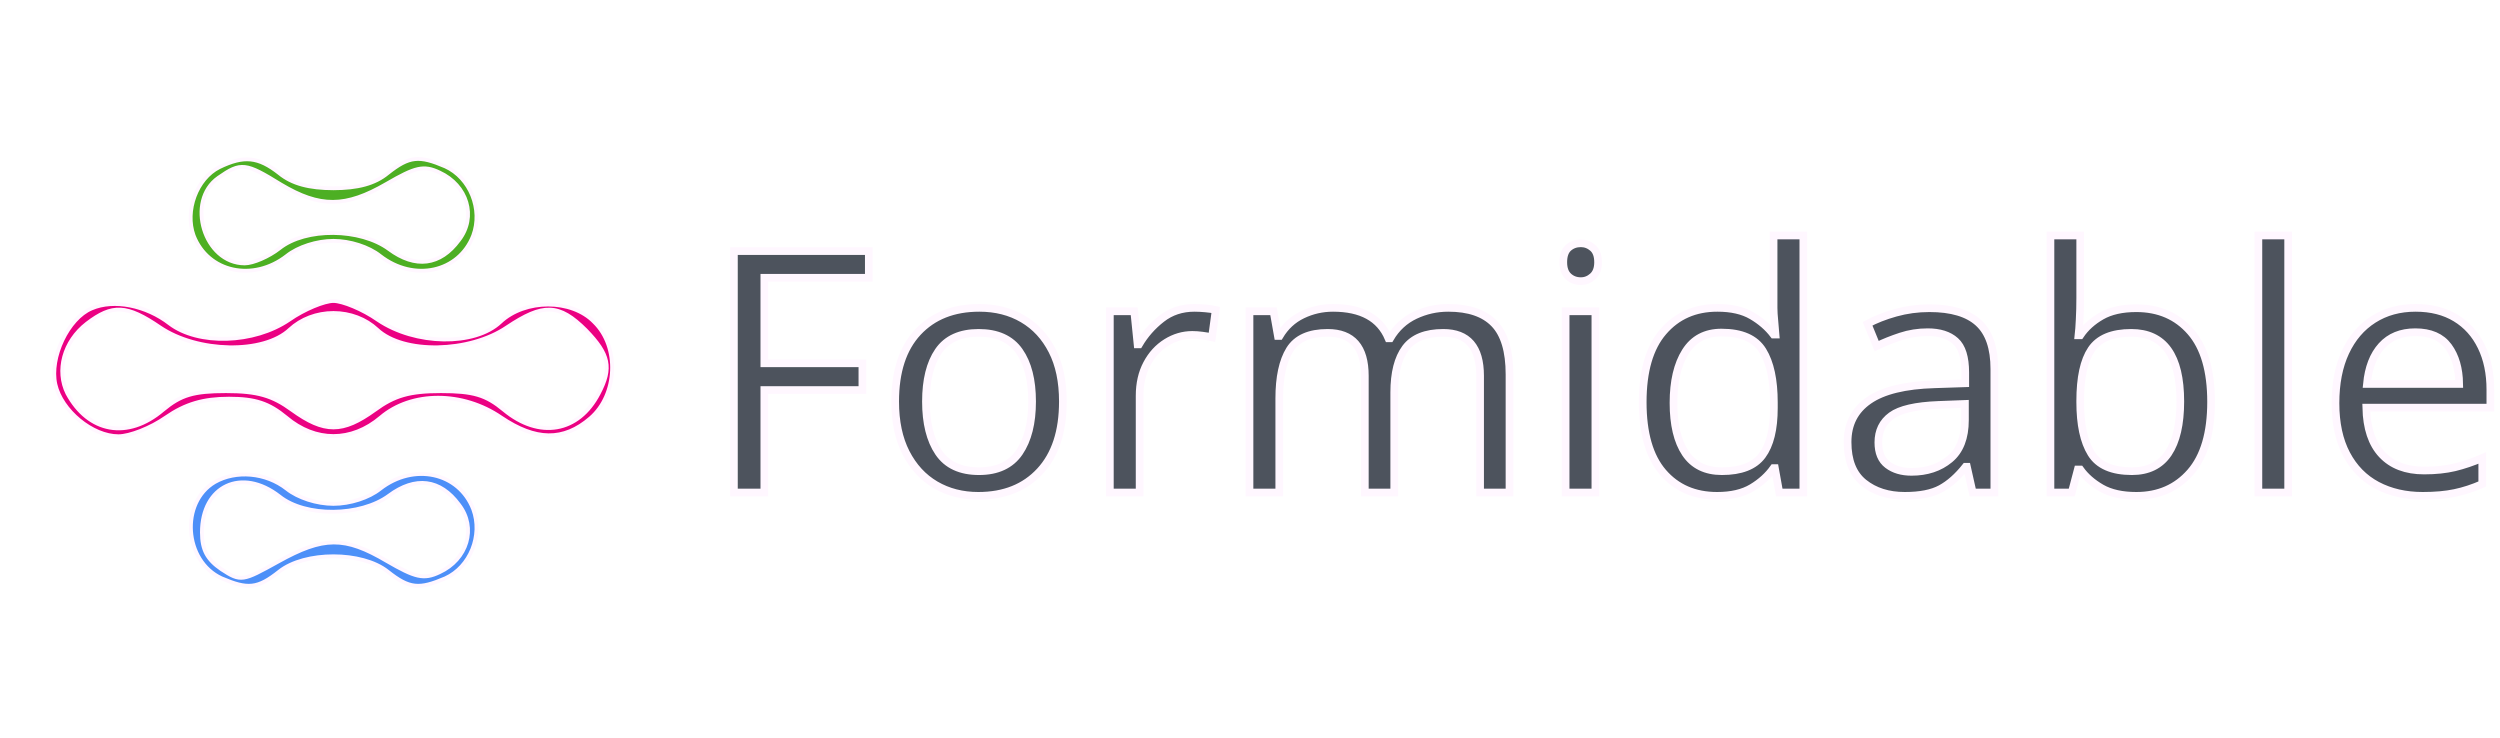
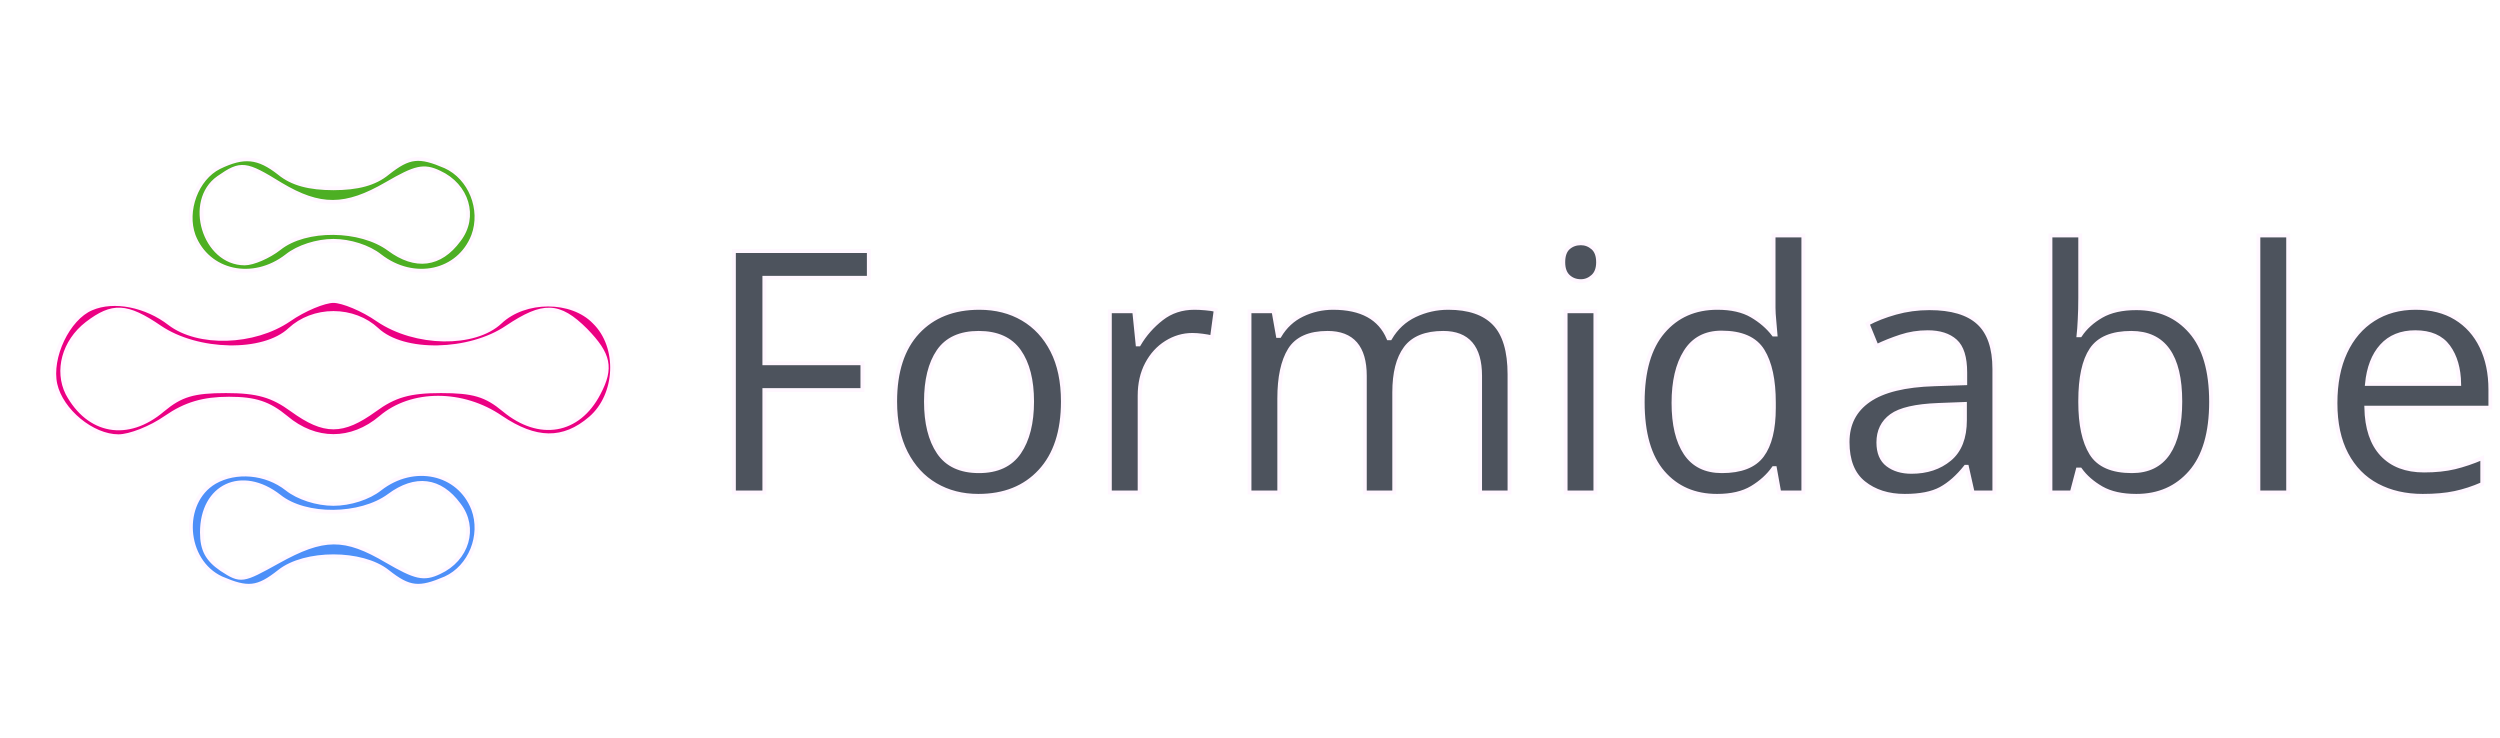
<svg xmlns="http://www.w3.org/2000/svg" width="651mm" height="192mm" viewBox="0 0 651 192" version="1.1" id="svg8">
  <defs id="defs2" />
  <g id="layer1" transform="translate(0,-105)">
    <g id="g8" transform="matrix(0.1592683,0,0,-0.1592683,-88.35073,234.0251)" style="fill:#000000;stroke:none">
      <path style="fill:#4daf23;fill-opacity:1;stroke-width:6.279;stroke:#fff7ff;stroke-opacity:1;stroke-miterlimit:4;stroke-dasharray:none" id="path2" d="m 913.13,536.723 c -36.86,-18.43 -56.519,-71.263 -41.775,-111.809 23.345,-60.205 97.065,-76.178 152.355,-33.174 18.43,14.744 49.147,24.573 76.178,24.573 27.031,0 57.748,-9.829 76.177,-24.573 55.29,-43.003 129.01,-27.031 152.355,33.174 15.973,43.003 -4.915,94.608 -45.461,113.038 -43.003,18.43 -58.976,17.201 -94.608,-11.058 -20.887,-17.201 -49.147,-24.573 -88.464,-24.573 -39.318,0 -67.577,7.372 -88.464,24.573 -34.403,27.031 -57.747,29.488 -98.294,9.829 z m 100.751,-28.259 c 63.891,-38.089 105.666,-38.089 173.243,1.229 46.689,27.031 60.205,30.717 86.007,18.43 45.461,-20.887 61.434,-72.492 31.945,-110.58 -30.717,-41.775 -71.263,-46.689 -114.266,-14.744 -46.69,34.403 -136.382,35.631 -179.386,1.229 -17.201,-13.515 -43.003,-24.573 -56.519,-24.573 -66.348,0 -97.065,101.98 -43.003,140.068 36.86,25.802 44.232,24.573 101.98,-11.058 z" />
      <path style="fill:#eb0082;fill-opacity:1;stroke-width:6.279;stroke-miterlimit:4;stroke-dasharray:none;stroke:#fff7ff;stroke-opacity:1" id="path4" d="m 704.256,305.733 c -38.089,-15.973 -68.806,-79.864 -58.976,-124.096 9.829,-43.003 60.205,-84.778 103.208,-84.778 18.43,0 52.833,13.515 77.406,30.717 31.945,22.116 61.434,30.717 103.208,30.717 43.003,0 65.12,-7.372 93.379,-30.717 47.918,-40.546 106.894,-40.546 154.812,0 50.376,43.004 133.925,43.004 196.587,0 56.519,-38.089 101.98,-39.317 146.212,-1.229 44.232,38.089 47.918,116.724 6.143,157.27 -36.86,38.089 -113.038,38.089 -153.584,0 -41.775,-39.317 -138.84,-38.089 -200.273,3.686 -24.573,17.201 -57.748,30.717 -72.492,30.717 -14.744,0 -47.918,-13.515 -72.492,-30.717 -57.747,-39.317 -148.669,-41.775 -195.359,-6.143 -38.089,29.488 -90.922,40.546 -127.782,24.573 z m 111.809,-30.717 c 61.434,-41.775 169.557,-44.232 212.56,-3.686 18.43,17.201 44.232,27.031 71.263,27.031 27.031,0 52.833,-9.829 71.263,-27.031 43.004,-40.546 151.126,-38.089 212.56,3.686 58.976,39.317 84.778,39.317 129.01,-4.915 38.089,-39.317 43.004,-61.434 20.887,-103.208 -33.174,-63.891 -97.065,-74.949 -154.812,-27.031 -29.488,24.573 -50.376,30.717 -103.208,30.717 -51.604,0 -76.177,-7.372 -108.123,-30.717 -52.833,-38.089 -82.321,-38.089 -135.154,0 -31.945,23.345 -56.519,30.717 -108.123,30.717 -52.833,0 -73.72,-6.143 -103.208,-30.717 -57.748,-49.147 -121.638,-36.86 -156.041,27.031 -18.43,36.86 -6.143,84.778 31.945,114.266 41.775,31.945 65.12,30.717 119.181,-6.143 z" />
      <path style="fill:#4d8ff8;fill-opacity:1;stroke-width:6.279;stroke:#fff7ff;stroke-opacity:1;stroke-miterlimit:4;stroke-dasharray:none" id="path6" d="m 905.758,21.91 c -56.519,-33.174 -50.375,-129.01 11.058,-157.27 43.003,-18.43 58.976,-17.201 94.608,11.058 41.775,33.174 135.154,33.174 176.929,0 35.632,-28.259 51.604,-29.488 94.608,-11.058 40.546,18.43 61.434,70.034 45.461,113.038 -23.345,60.205 -97.065,76.178 -152.355,33.174 -18.43,-14.744 -49.147,-24.573 -76.177,-24.573 -27.031,0 -57.748,9.829 -76.178,24.573 -34.403,27.031 -83.55,30.717 -117.952,11.058 z M 1011.423,-1.435 c 43.003,-34.403 132.696,-33.174 179.386,1.229 43.003,31.945 83.55,27.031 114.266,-14.744 29.488,-38.089 13.515,-89.693 -31.945,-110.58 -25.802,-12.287 -39.318,-8.601 -86.007,18.43 -68.806,40.546 -103.208,40.546 -178.157,-1.229 -57.748,-31.945 -60.205,-33.174 -92.15,-12.287 -23.345,15.973 -31.945,31.945 -31.945,60.205 0,76.178 65.12,106.894 126.553,58.976 z" />
    </g>
-     <text xml:space="preserve" style="font-style:normal;font-weight:normal;font-size:18.342px;line-height:125%;font-family:sans-serif;letter-spacing:0px;word-spacing:0px;fill:#4d535d;fill-opacity:1;stroke:#fff7ff;stroke-width:2;stroke-linecap:butt;stroke-linejoin:miter;stroke-opacity:1;stroke-miterlimit:4;stroke-dasharray:none;" x="182.567" y="233.243" id="text829">
-       <tspan id="tspan827" x="182.567" y="233.243" style="font-style:normal;font-variant:normal;font-weight:normal;font-stretch:normal;font-size:88.041px;font-family:Ubuntu;-inkscape-font-specification:Ubuntu;fill:#4d535d;fill-opacity:1;stroke-width:2;stroke:#fff7ff;stroke-opacity:1;stroke-miterlimit:4;stroke-dasharray:none;">Formidable</tspan>
+     <text xml:space="preserve" style="font-style:normal;font-weight:normal;font-size:18.342px;line-height:125%;font-family:sans-serif;letter-spacing:0px;word-spacing:0px;fill:#4d535d;fill-opacity:1;stroke:#fff7ff;stroke-width:1;stroke-linecap:butt;stroke-linejoin:miter;stroke-opacity:1;stroke-miterlimit:4;stroke-dasharray:none" x="182.567" y="233.243" id="text829">
+       <tspan id="tspan827" x="182.567" y="233.243" style="font-style:normal;font-variant:normal;font-weight:normal;font-stretch:normal;font-size:88.041px;font-family:Ubuntu;-inkscape-font-specification:Ubuntu;fill:#4d535d;fill-opacity:1;stroke-width:1;stroke:#fff7ff;stroke-opacity:1;stroke-miterlimit:4;stroke-dasharray:none">Formidable</tspan>
    </text>
  </g>
</svg>
